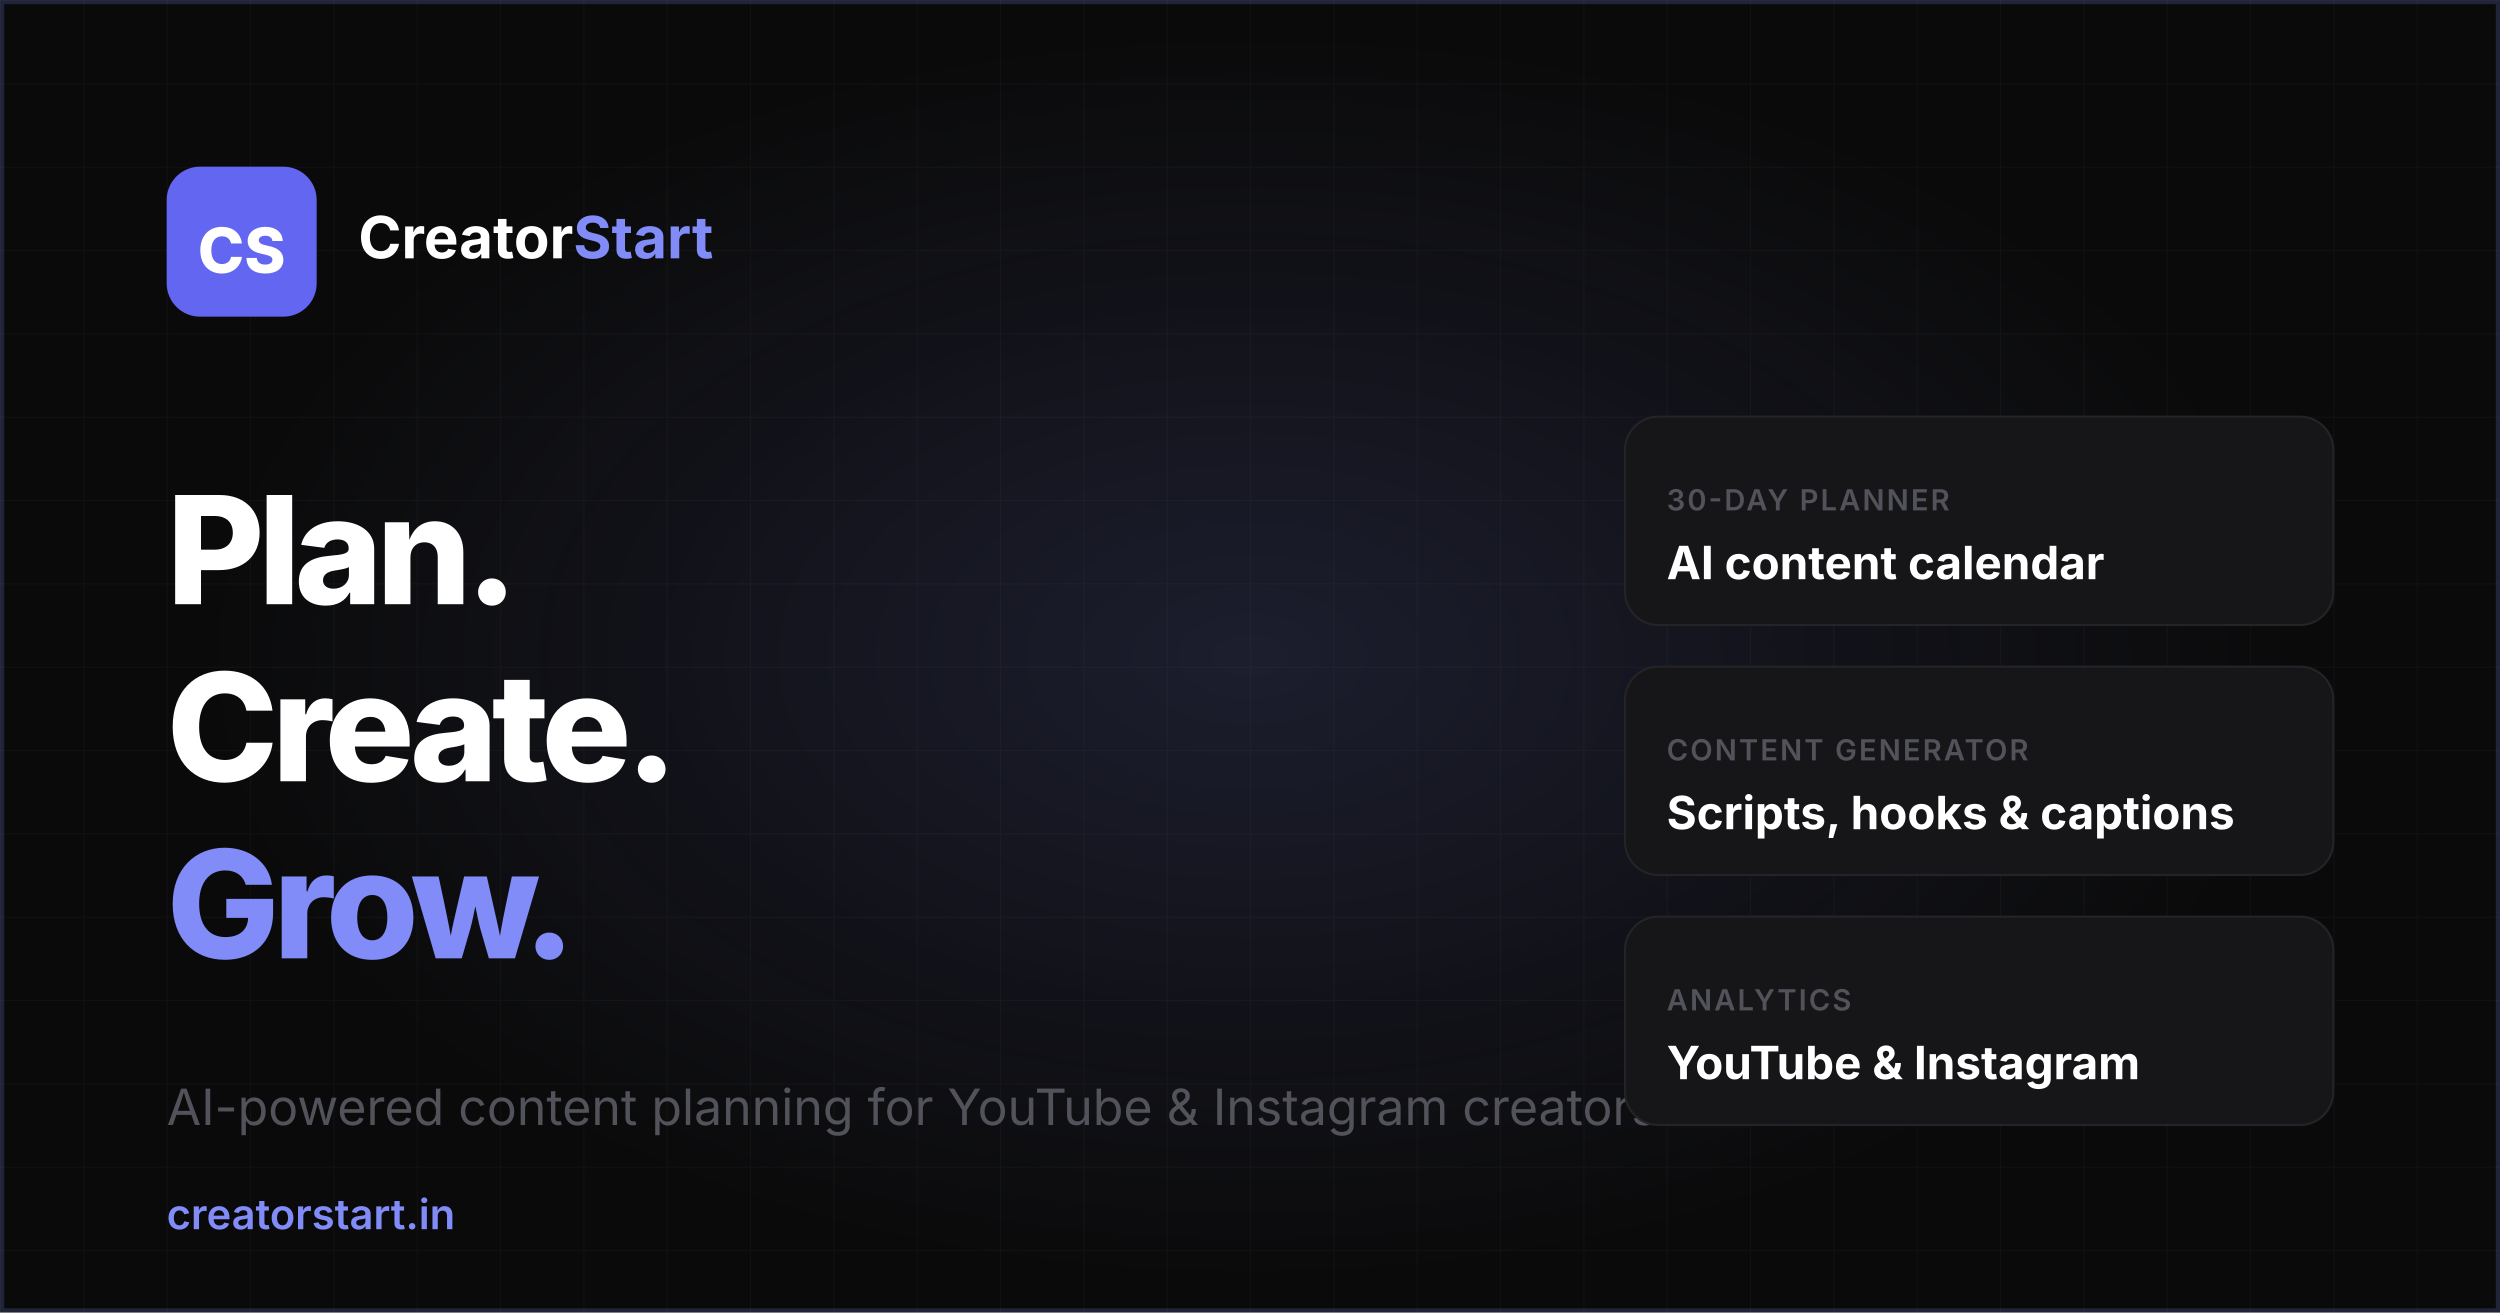
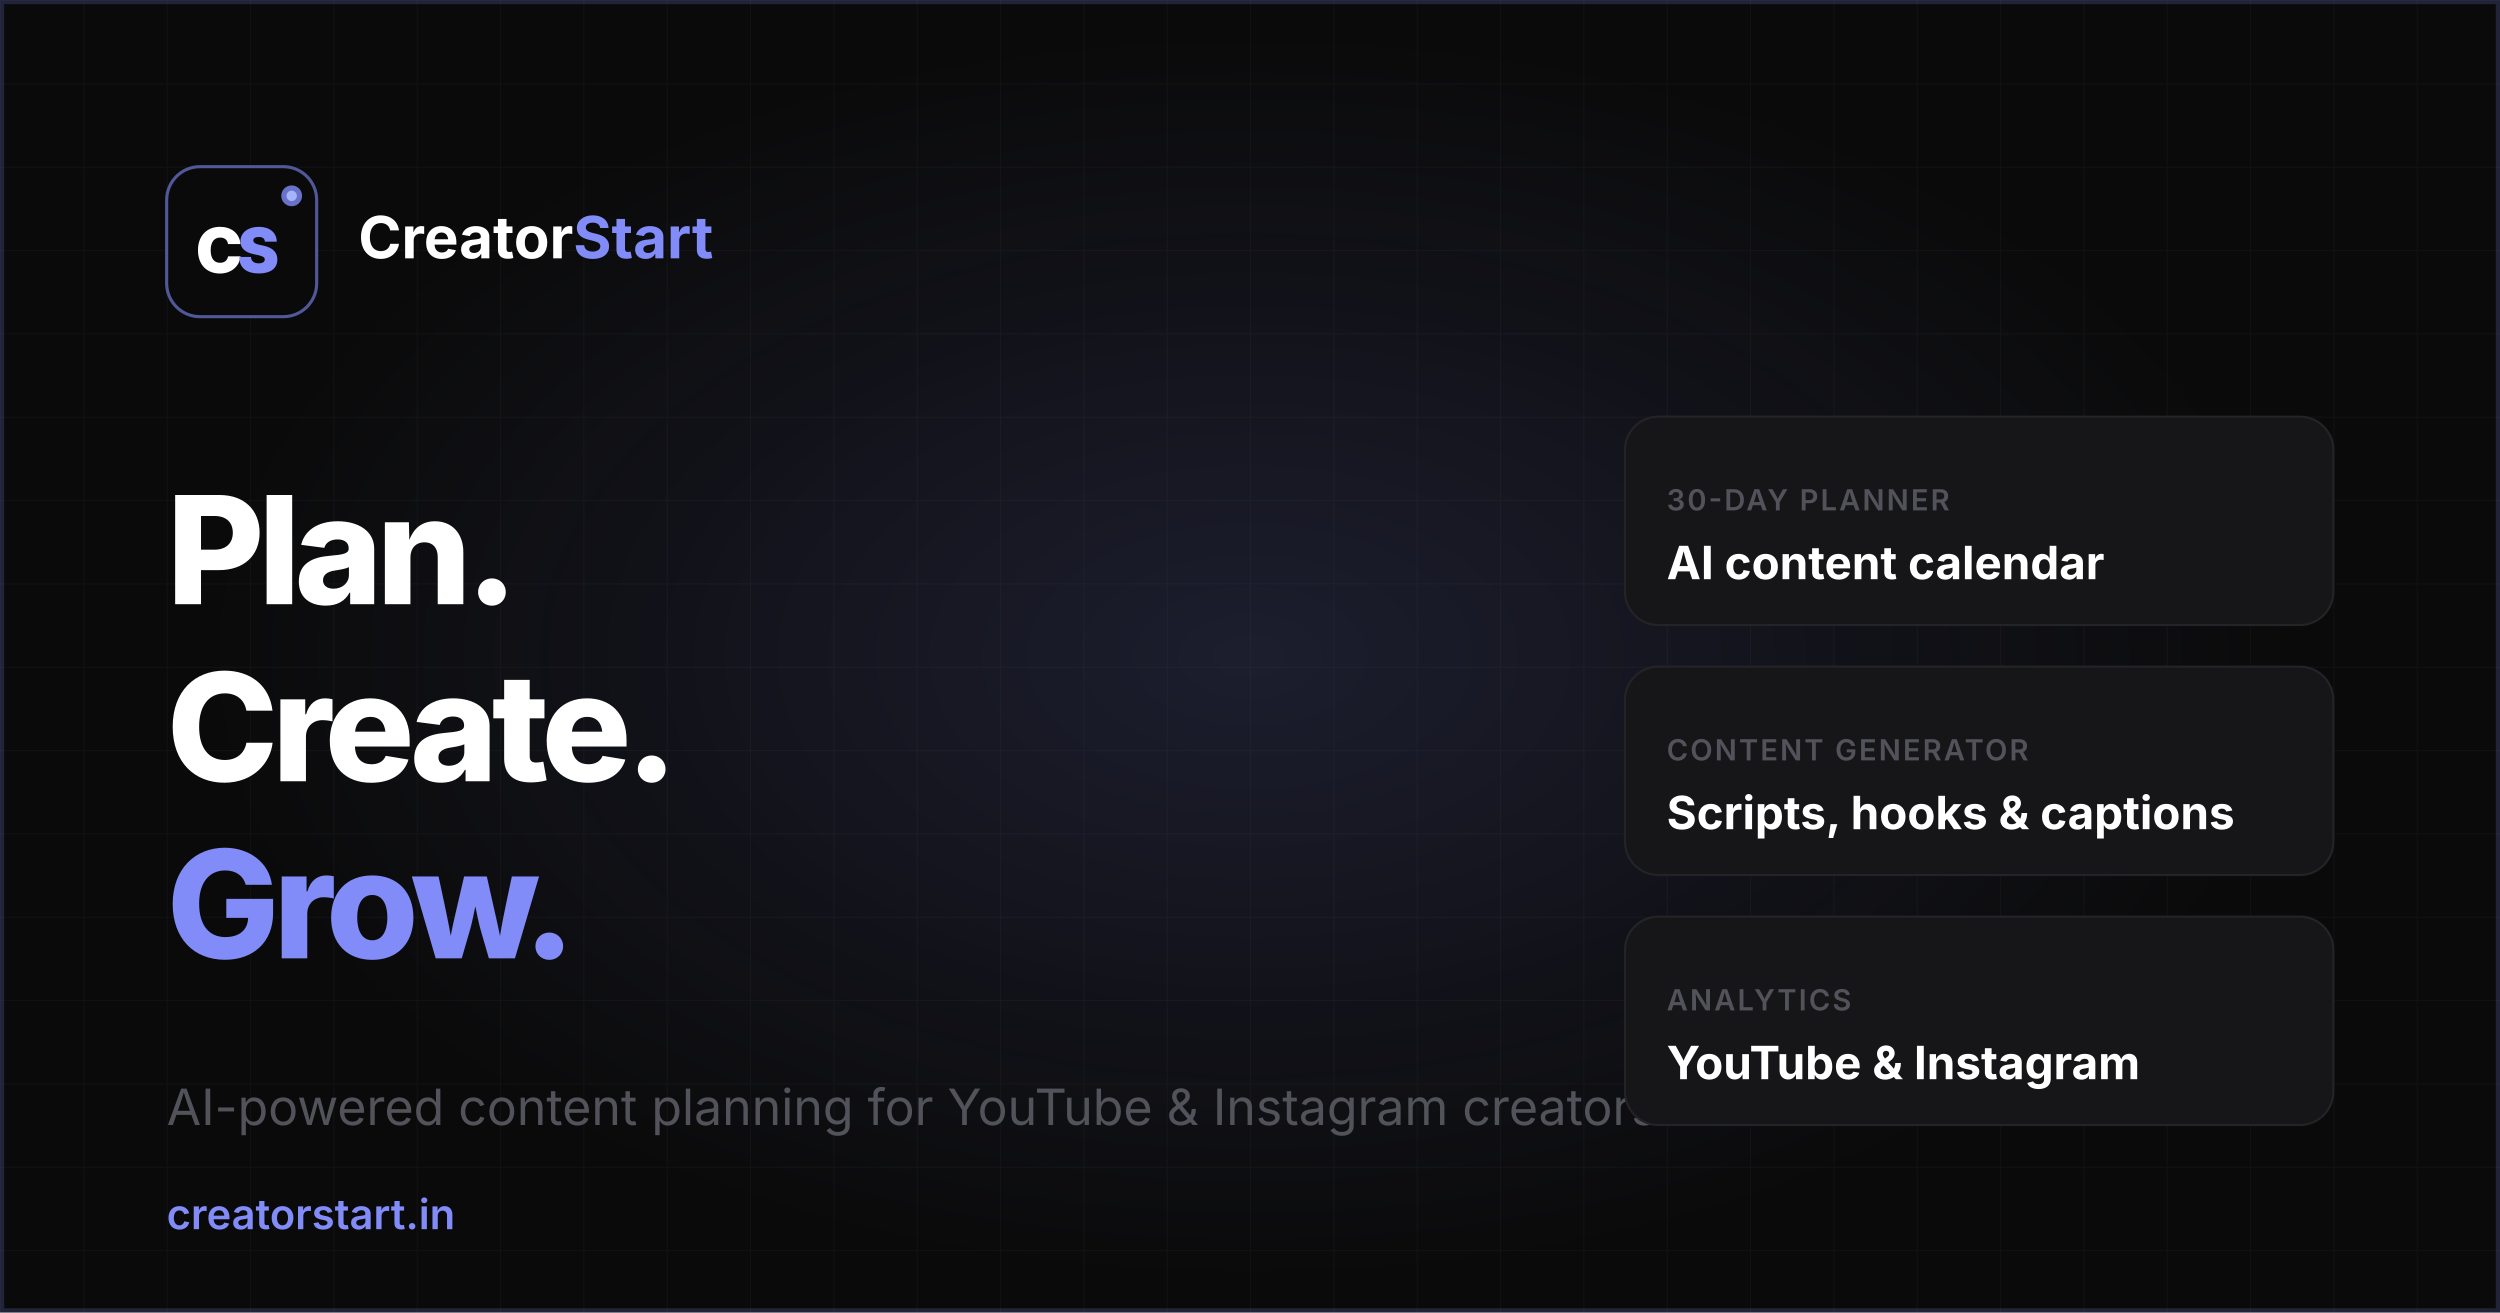
<svg xmlns="http://www.w3.org/2000/svg" viewBox="0 0 1200 630" fill="none">
  <rect width="1200" height="630" fill="#0a0a0a" />
  <rect width="1200" height="630" fill="url(#grid)" opacity="0.03" />
  <ellipse cx="600" cy="315" rx="500" ry="300" fill="url(#glow)" opacity="0.15" />
  <rect x="1" y="1" width="1198" height="628" rx="0" stroke="#818cf8" stroke-width="2" stroke-opacity="0.2" fill="none" />
-   <rect x="80" y="80" width="72" height="72" rx="16" fill="url(#logoGrad)" />
-   <text x="116" y="131" text-anchor="middle" font-family="-apple-system, BlinkMacSystemFont, 'Segoe UI', sans-serif" font-size="30" font-weight="800" fill="white">CS</text>
+   <rect x="80" y="80" width="72" height="72" rx="16" fill="#0a0a0a" stroke="#818cf8" stroke-width="1.5" stroke-opacity="0.6" />
+   <text x="94" y="131" font-family="-apple-system, BlinkMacSystemFont, 'Segoe UI', sans-serif" font-size="30" font-weight="900" fill="white">C</text>
+   <text x="114" y="131" font-family="-apple-system, BlinkMacSystemFont, 'Segoe UI', sans-serif" font-size="30" font-weight="900" fill="#818cf8">S</text>
+   <circle cx="140" cy="94" r="5" fill="#818cf8" opacity="0.8" />
+   <circle cx="140" cy="94" r="2.5" fill="#a5b4fc" />
  <text x="172" y="124" font-family="-apple-system, BlinkMacSystemFont, 'Segoe UI', sans-serif" font-size="28" font-weight="700" fill="white">Creator<tspan fill="#818cf8">Start</tspan>
  </text>
  <text x="80" y="290" font-family="-apple-system, BlinkMacSystemFont, 'Segoe UI', sans-serif" font-size="72" font-weight="800" fill="white" letter-spacing="-3">Plan.</text>
  <text x="80" y="375" font-family="-apple-system, BlinkMacSystemFont, 'Segoe UI', sans-serif" font-size="72" font-weight="800" fill="white" letter-spacing="-3">Create.</text>
  <text x="80" y="460" font-family="-apple-system, BlinkMacSystemFont, 'Segoe UI', sans-serif" font-size="72" font-weight="800" fill="#818cf8" letter-spacing="-3">Grow.</text>
  <text x="80" y="540" font-family="-apple-system, BlinkMacSystemFont, 'Segoe UI', sans-serif" font-size="24" fill="#52525a">AI-powered content planning for YouTube &amp; Instagram creators</text>
  <text x="80" y="590" font-family="-apple-system, BlinkMacSystemFont, 'Segoe UI', sans-serif" font-size="20" fill="#818cf8" font-weight="600">creatorstart.in</text>
  <rect x="780" y="200" width="340" height="100" rx="16" fill="#161618" stroke="#242428" stroke-width="1" />
  <text x="800" y="245" font-family="-apple-system, BlinkMacSystemFont, 'Segoe UI', sans-serif" font-size="14" fill="#52525a" font-weight="600" letter-spacing="1">30-DAY PLANNER</text>
  <text x="800" y="278" font-family="-apple-system, BlinkMacSystemFont, 'Segoe UI', sans-serif" font-size="22" fill="white" font-weight="700">AI content calendar</text>
  <rect x="780" y="320" width="340" height="100" rx="16" fill="#161618" stroke="#242428" stroke-width="1" />
  <text x="800" y="365" font-family="-apple-system, BlinkMacSystemFont, 'Segoe UI', sans-serif" font-size="14" fill="#52525a" font-weight="600" letter-spacing="1">CONTENT GENERATOR</text>
  <text x="800" y="398" font-family="-apple-system, BlinkMacSystemFont, 'Segoe UI', sans-serif" font-size="22" fill="white" font-weight="700">Scripts, hooks &amp; captions</text>
  <rect x="780" y="440" width="340" height="100" rx="16" fill="#161618" stroke="#242428" stroke-width="1" />
  <text x="800" y="485" font-family="-apple-system, BlinkMacSystemFont, 'Segoe UI', sans-serif" font-size="14" fill="#52525a" font-weight="600" letter-spacing="1">ANALYTICS</text>
  <text x="800" y="518" font-family="-apple-system, BlinkMacSystemFont, 'Segoe UI', sans-serif" font-size="22" fill="white" font-weight="700">YouTube &amp; Instagram</text>
  <defs>
    <linearGradient id="logoGrad" x1="0" y1="0" x2="72" y2="72" gradientUnits="userSpaceOnUse">
      <stop offset="0%" stop-color="#818cf8" />
      <stop offset="100%" stop-color="#6366f1" />
    </linearGradient>
    <radialGradient id="glow" cx="50%" cy="50%" r="50%">
      <stop offset="0%" stop-color="#818cf8" />
      <stop offset="100%" stop-color="#818cf8" stop-opacity="0" />
    </radialGradient>
    <pattern id="grid" width="40" height="40" patternUnits="userSpaceOnUse">
      <path d="M 40 0 L 0 0 0 40" fill="none" stroke="white" stroke-width="1" />
    </pattern>
  </defs>
</svg>
